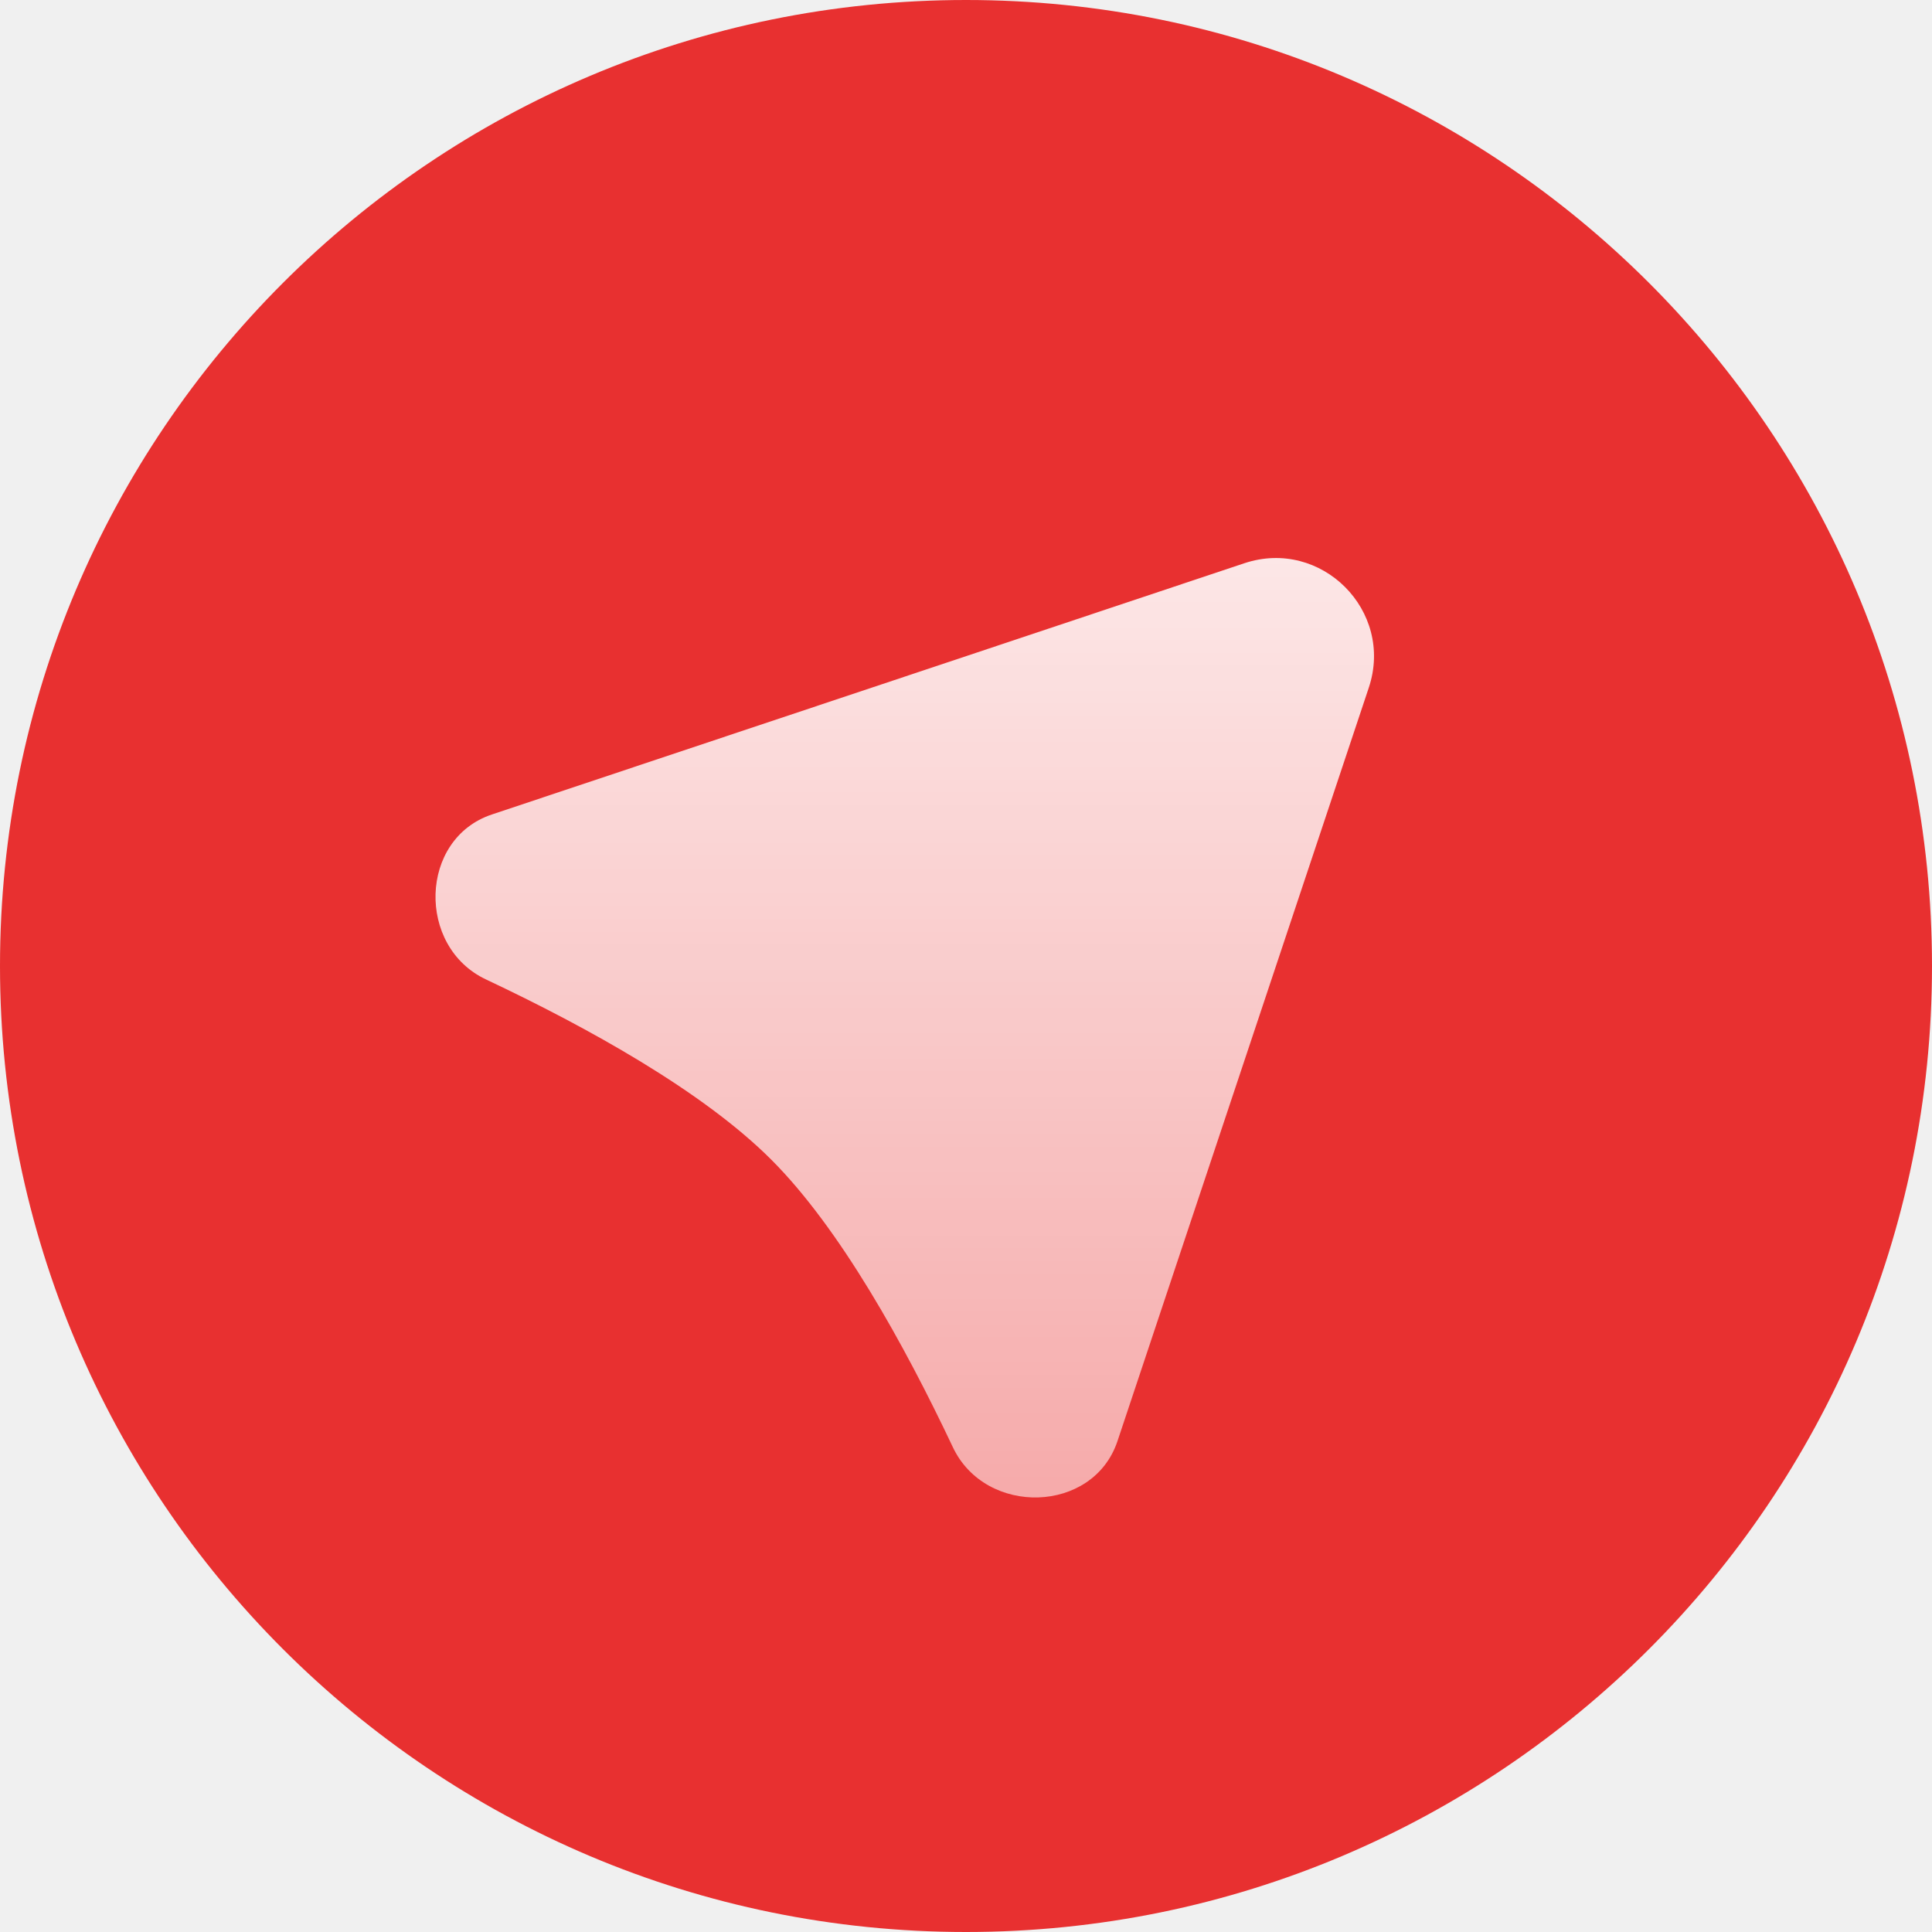
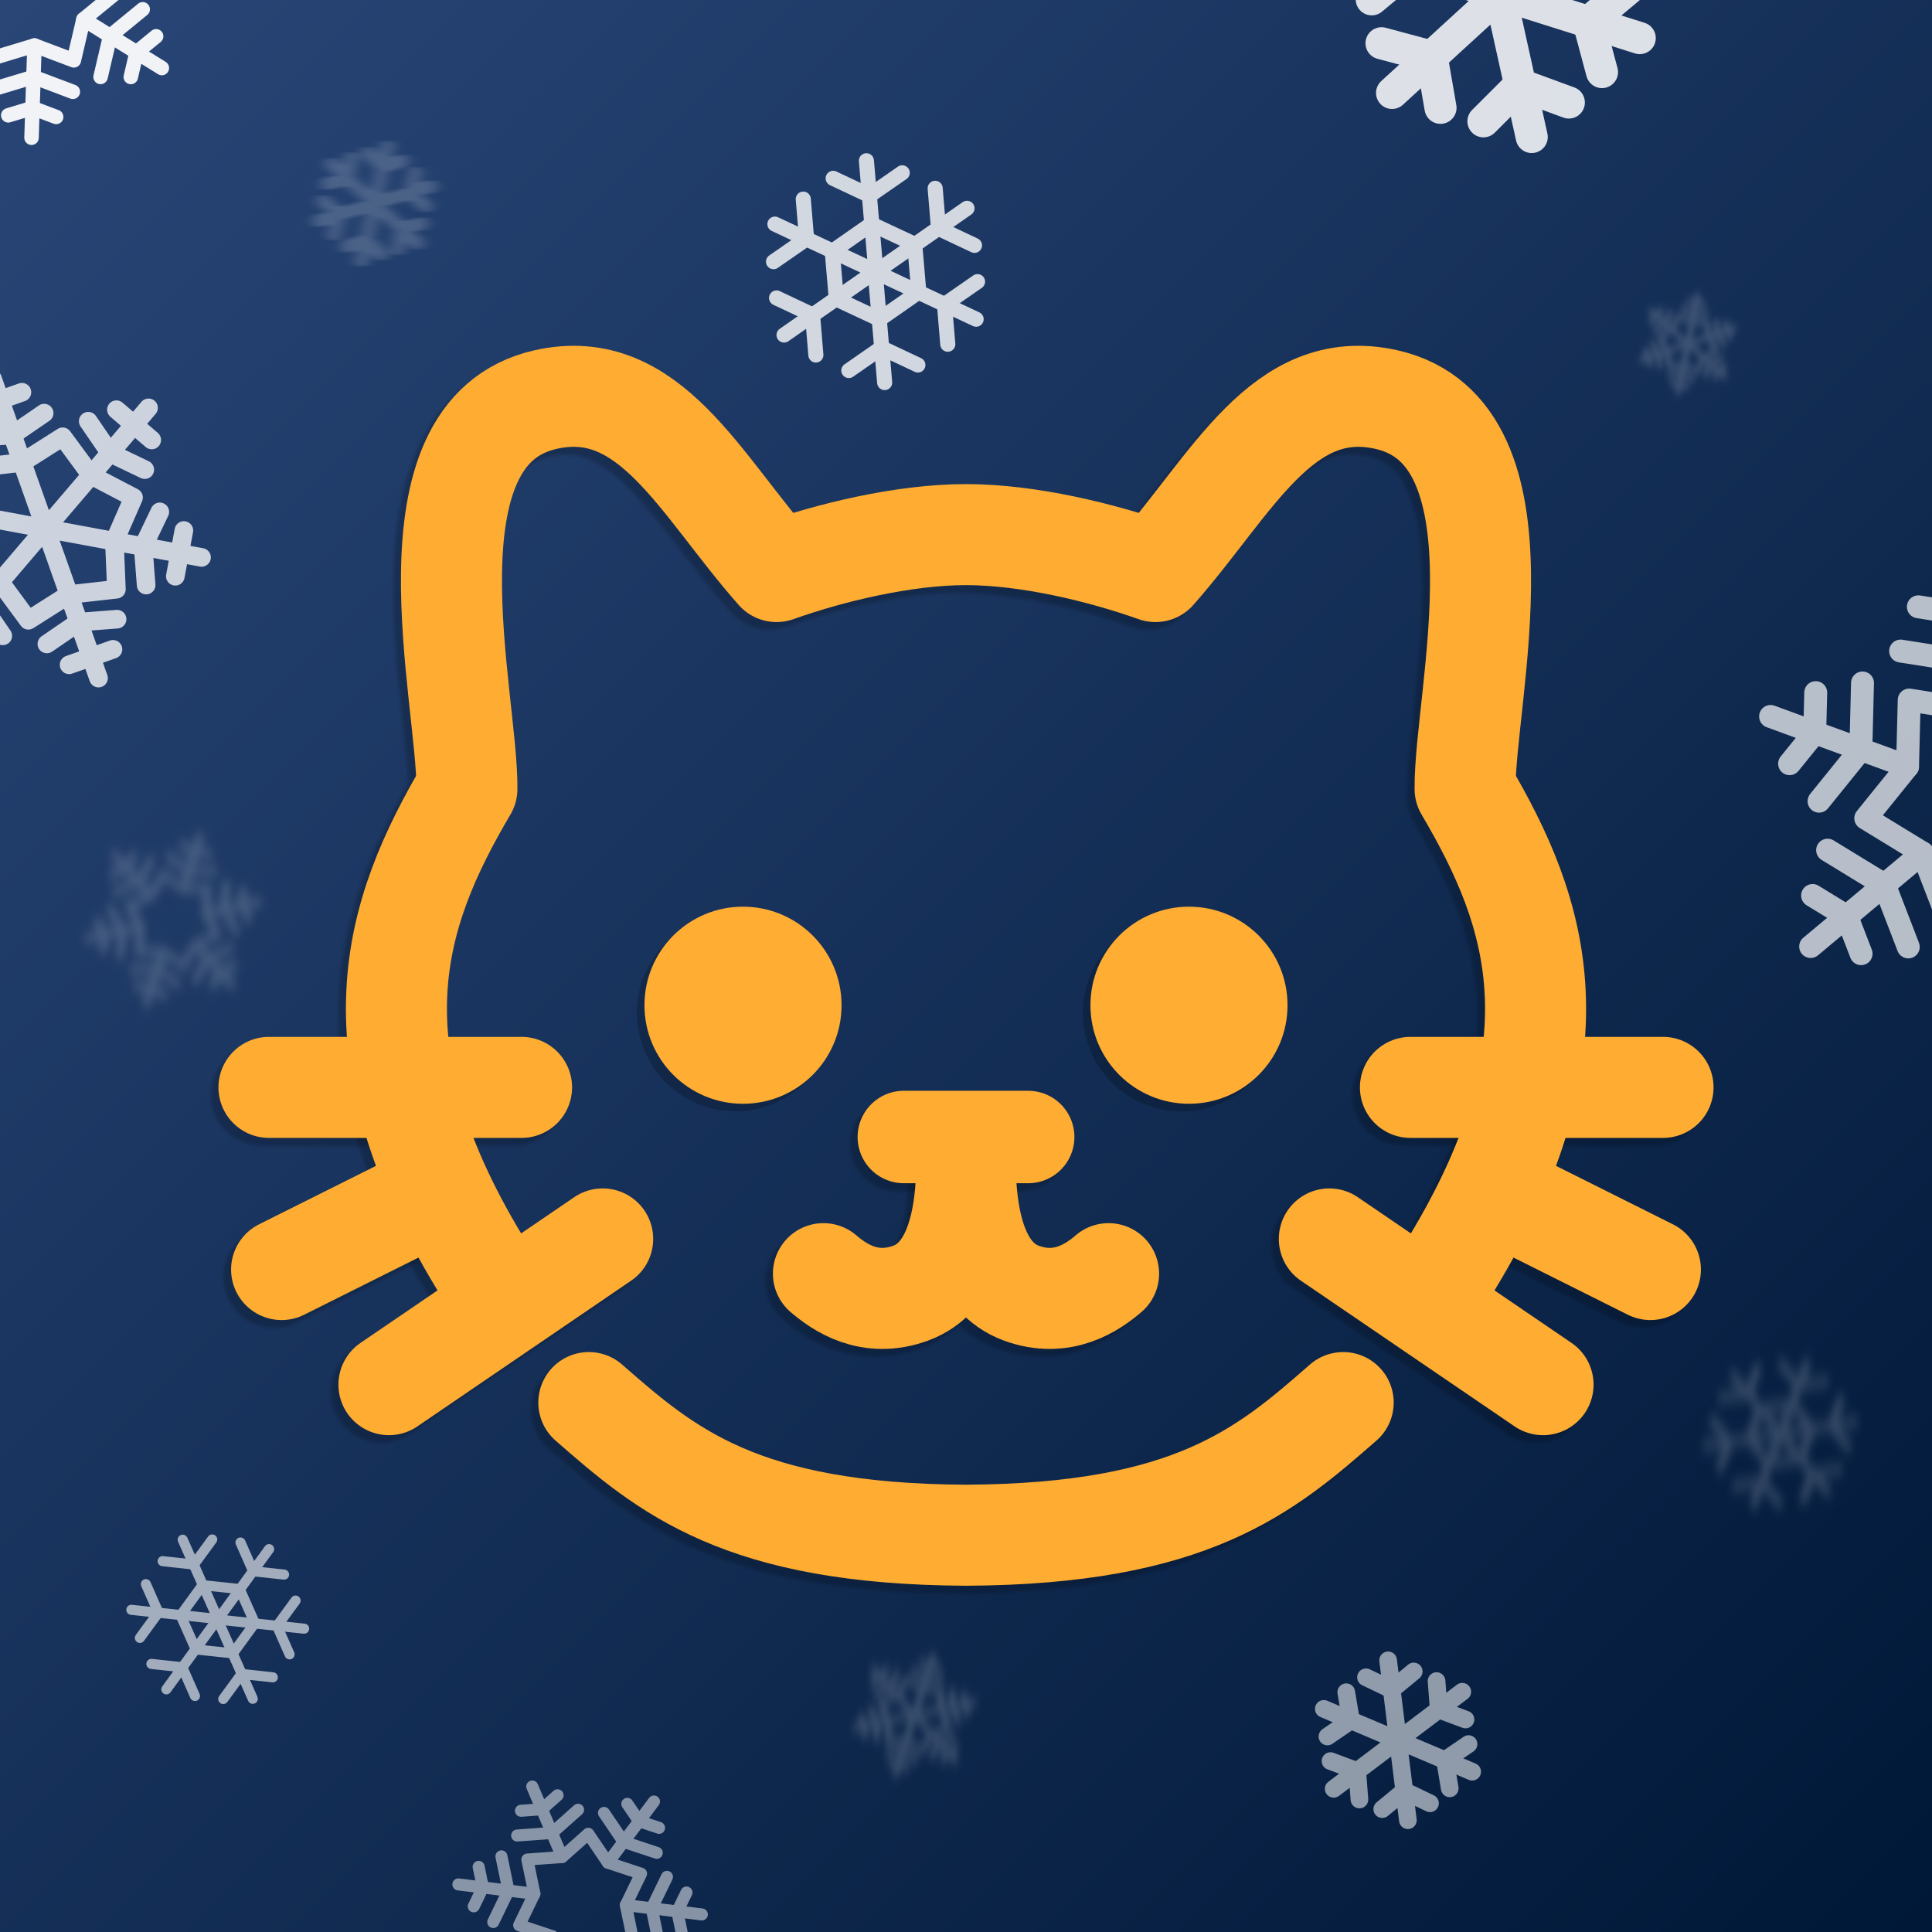
- <svg xmlns="http://www.w3.org/2000/svg" width="1200" height="1200" viewBox="0 0 1200 1200" fill="none">
-   <rect width="1200" height="1200" rx="600" fill="#E83030" />
-   <path d="M479.041 720.27C521.627 762.855 561.526 834.716 591.838 898.874C612.184 941.936 679.015 940.278 694.085 895.099L850.177 427.151C866.118 379.362 820.637 333.894 772.852 349.849L305.497 505.897C260.276 520.996 258.687 587.983 301.805 608.324C365.513 638.379 436.671 677.9 479.041 720.27Z" fill="url(#paint0_linear_1622_21)" fill-opacity="0.9" />
-   <defs>
-     <linearGradient id="paint0_linear_1622_21" x1="527.775" y1="311.105" x2="527.775" y2="1033.51" gradientUnits="userSpaceOnUse">
-       <stop stop-color="white" />
-       <stop offset="1" stop-color="white" stop-opacity="0.6" />
+ <svg xmlns="http://www.w3.org/2000/svg" xmlns:xlink="http://www.w3.org/1999/xlink" width="1024" height="1024" viewBox="0 0 270.933 270.933" version="1.1" id="svg1" xml:space="preserve">
+   <defs id="defs1">
+     <linearGradient id="linearGradient11">
+       <stop style="stop-color:#294677;stop-opacity:1;" offset="0" id="stop11" />
+       <stop style="stop-color:#001837;stop-opacity:1;" offset="1" id="stop12" />
    </linearGradient>
+     <linearGradient xlink:href="#linearGradient11" id="linearGradient12" x1="0" y1="0" x2="270.933" y2="270.933" gradientUnits="userSpaceOnUse" gradientTransform="translate(3.2128906e-6)" />
+     <filter style="color-interpolation-filters:sRGB" id="filter235" x="-0.002" y="-0.006" width="1.004" height="1.013">
+       <feGaussianBlur stdDeviation="0.079" id="feGaussianBlur235" />
+     </filter>
+     <filter style="color-interpolation-filters:sRGB" id="filter236" x="-0.048" y="-0.061" width="1.095" height="1.123">
+       <feGaussianBlur stdDeviation="0.216" id="feGaussianBlur236" />
+     </filter>
+     <filter style="color-interpolation-filters:sRGB" id="filter237" x="-0.402" y="-96.418" width="1.804" height="193.838">
+       <feGaussianBlur stdDeviation="0.216" id="feGaussianBlur237" />
+     </filter>
+     <filter style="color-interpolation-filters:sRGB" id="filter238" x="-0.19" y="-0.481" width="1.381" height="1.957">
+       <feGaussianBlur stdDeviation="0.216" id="feGaussianBlur238" />
+     </filter>
+     <filter style="color-interpolation-filters:sRGB" id="filter239" x="-0.072" y="-0.409" width="1.144" height="1.819">
+       <feGaussianBlur stdDeviation="0.216" id="feGaussianBlur239" />
+     </filter>
+     <filter style="color-interpolation-filters:sRGB" id="filter240" x="-0.047" y="-0.373" width="1.094" height="1.745">
+       <feGaussianBlur stdDeviation="0.216" id="feGaussianBlur240" />
+     </filter>
+     <filter style="color-interpolation-filters:sRGB" id="filter241" x="-0.04" y="-0.699" width="1.079" height="2.398">
+       <feGaussianBlur stdDeviation="0.216" id="feGaussianBlur241" />
+     </filter>
+     <filter style="color-interpolation-filters:sRGB" id="filter242" x="-0.039" y="-74.025" width="1.078" height="149.05">
+       <feGaussianBlur stdDeviation="0.216" id="feGaussianBlur242" />
+     </filter>
+     <filter style="color-interpolation-filters:sRGB" id="filter78" x="-0.166" y="-0.144" width="1.332" height="1.287">
+       <feGaussianBlur stdDeviation="3.444" id="feGaussianBlur78" />
+     </filter>
+     <filter style="color-interpolation-filters:sRGB" id="filter83" x="-0.136" y="-0.118" width="1.273" height="1.236">
+       <feGaussianBlur stdDeviation="2.524" id="feGaussianBlur83" />
+     </filter>
+     <filter style="color-interpolation-filters:sRGB" id="filter87" x="-0.13" y="-0.118" width="1.259" height="1.235">
+       <feGaussianBlur stdDeviation="1.903" id="feGaussianBlur87" />
+     </filter>
+     <filter style="color-interpolation-filters:sRGB" id="filter94" x="-0.11" y="-0.095" width="1.22" height="1.19">
+       <feGaussianBlur stdDeviation="3" id="feGaussianBlur94" />
+     </filter>
+     <filter style="color-interpolation-filters:sRGB" id="filter99" x="-0.136" y="-0.118" width="1.273" height="1.236">
+       <feGaussianBlur stdDeviation="2.522" id="feGaussianBlur99" />
+     </filter>
  </defs>
+   <rect style="display:inline;opacity:1;fill:url(#linearGradient12);fill-opacity:1;fill-rule:evenodd;stroke:none;stroke-width:0;stroke-linecap:square;stroke-linejoin:miter;stroke-dasharray:none;stroke-opacity:1;paint-order:markers fill stroke" id="rect1" width="270.933" height="270.933" x="3.2128905e-06" y="3.2128905e-06" ry="0" />
+   <g id="layer4">
+     <g id="g37" style="display:inline;opacity:0.77;fill:none;fill-opacity:1;stroke:#ffffff;stroke-width:4;stroke-linecap:round;stroke-linejoin:round;stroke-dasharray:none;stroke-opacity:1" transform="matrix(0.615171,-0.2177577,0.2177577,0.615171,-176.4084,-14.36371)">
+       <path style="display:inline;opacity:1;fill:none;fill-opacity:1;stroke:#ffffff;stroke-width:4;stroke-linecap:round;stroke-linejoin:round;stroke-dasharray:none;stroke-opacity:1;paint-order:markers fill stroke" d="m 218.98,225.388 -0.011,-32.157 m -1.671,33.129 -27.855,-16.069 m 27.855,18.012 -27.843,16.088 m 29.526,-15.117 0.011,32.157 m 1.671,-33.129 27.855,16.069 m -27.855,-18.012 27.843,-16.088" id="path33" transform="translate(-0.1726974,-6.044408)" />
+       <path style="opacity:1;fill:none;fill-opacity:1;stroke:#ffffff;stroke-width:4;stroke-linecap:round;stroke-linejoin:round;stroke-dasharray:none;stroke-opacity:1;paint-order:markers fill stroke" d="m 218.808,206.229 10.052,-2.299 2.988,9.828 m -26.08,0 3.035,-9.855 10.005,2.326 m -13.04,22.586 -7.017,-7.556 7.017,-7.502 m 13.04,22.586 -10.052,2.299 -2.988,-9.828 m 26.08,0 -3.035,9.855 -10.005,-2.326 m 13.04,-22.586 7.017,7.556 -7.017,7.502" id="path34" />
+       <path style="opacity:1;fill:none;fill-opacity:1;stroke:#ffffff;stroke-width:4;stroke-linecap:round;stroke-linejoin:round;stroke-dasharray:none;stroke-opacity:1;paint-order:markers fill stroke" d="m 237.292,231.955 5.864,-5.849 m -5.868,-15.494 -2.133,-8.003 m -16.352,-2.666 -7.997,-2.154 m -10.485,12.828 -5.864,5.849 m 5.868,15.494 2.133,8.003 m 16.352,2.666 7.997,2.154" id="path35" />
+       <path style="opacity:1;fill:none;fill-opacity:1;stroke:#ffffff;stroke-width:4;stroke-linecap:round;stroke-linejoin:round;stroke-dasharray:none;stroke-opacity:1;paint-order:markers fill stroke" d="m 237.292,231.955 -2.154,7.997 m 2.151,-29.34 5.849,5.864 m -24.333,-16.533 8.003,-2.133 m -26.485,12.807 2.154,-7.997 m -2.151,29.34 -5.849,-5.864 m 24.333,16.533 -8.003,2.133" id="path36" />
+       <path style="opacity:1;fill:none;fill-opacity:1;stroke:#ffffff;stroke-width:4;stroke-linecap:round;stroke-linejoin:round;stroke-dasharray:none;stroke-opacity:1;paint-order:markers fill stroke" d="m 241.683,240.261 5.012,-8.654 m -0.016,-20.645 -4.988,-8.667 m -17.887,-10.308 -10,-0.013 m -17.871,10.336 -5.012,8.654 m 0.016,20.645 4.988,8.667 m 17.887,10.308 10,0.013" id="path37" />
+     </g>
+     <g id="g41" style="display:inline;opacity:0.55;fill:none;fill-opacity:1;stroke:#ffffff;stroke-width:10.182;stroke-linecap:round;stroke-linejoin:round;stroke-miterlimit:12;stroke-dasharray:none;stroke-opacity:1;paint-order:normal" transform="matrix(-0.1464882,-0.1940399,0.1940399,-0.1464882,185.1615,318.9212)">
+       <path style="display:inline;opacity:1;fill:none;fill-opacity:1;stroke:#ffffff;stroke-width:10.182;stroke-linecap:round;stroke-linejoin:round;stroke-miterlimit:12;stroke-dasharray:none;stroke-opacity:1;paint-order:normal" d="m 218.808,219.343 0.005,-44.527 m -1.688,45.498 -38.559,-22.268 m 38.559,24.21 -38.564,22.259 m 40.246,-21.288 -0.005,44.527 m 1.688,-45.498 38.559,22.268 m -38.559,-24.21 38.564,-22.259" id="path38" />
+       <path style="opacity:1;fill:none;fill-opacity:1;stroke:#ffffff;stroke-width:10.182;stroke-linecap:round;stroke-linejoin:round;stroke-miterlimit:12;stroke-dasharray:none;stroke-opacity:1;paint-order:normal" d="m 244.308,236.012 0.718,16.447 m -0.715,-45.893 14.602,7.602 m -40.102,-22.328 13.884,-8.845 m -39.388,23.566 -0.718,-16.447 m 0.715,45.893 -14.602,-7.602 m 40.102,22.328 -13.884,8.845" id="path39" />
+       <path style="opacity:1;fill:none;fill-opacity:1;stroke:#ffffff;stroke-width:10.182;stroke-linecap:round;stroke-linejoin:round;stroke-miterlimit:12;stroke-dasharray:none;stroke-opacity:1;paint-order:normal" d="m 244.308,236.012 14.622,-7.562 m -14.619,-21.884 0.762,-16.445 m -26.262,1.718 -13.86,-8.882 m -11.643,23.603 -14.622,7.562 m 14.619,21.884 -0.762,16.445 m 26.262,-1.718 13.86,8.882" id="path41" />
+     </g>
+     <g id="g48" style="display:inline;opacity:0.8;fill:none;fill-opacity:1;stroke:#ffffff;stroke-width:3.5;stroke-linecap:round;stroke-linejoin:round;stroke-dasharray:none;stroke-opacity:1" transform="matrix(0.2572673,-0.5473676,0.5473676,0.2572673,-54.63791,100.9345)">
+       <path style="display:inline;opacity:1;fill:none;fill-opacity:1;stroke:#ffffff;stroke-width:3.5;stroke-linecap:round;stroke-linejoin:round;stroke-dasharray:none;stroke-opacity:1;paint-order:markers fill stroke" d="m 218.884,220.043 -0.022,-24.558 m -1.094,25.113 -21.279,-12.26 m 21.202,13.504 -21.257,12.298 m 22.296,-11.609 0.022,24.558 m 1.094,-25.113 21.279,12.26 m -21.202,-13.504 21.257,-12.298" id="path42" />
+       <path style="opacity:1;fill:none;fill-opacity:1;stroke:#ffffff;stroke-width:3.5;stroke-linecap:round;stroke-linejoin:round;stroke-dasharray:none;stroke-opacity:1;paint-order:markers fill stroke" d="m 218.793,210.206 -9.588,5.553 m 1e-5,-3e-5 0.015,11.08 m -2e-5,-3e-5 9.603,5.527 m -3e-5,0 9.588,-5.553 m -1e-5,3e-5 -0.015,-11.08 m 2e-5,3e-5 -9.603,-5.527" id="path43" />
+       <path style="opacity:1;fill:none;fill-opacity:1;stroke:#ffffff;stroke-width:3.5;stroke-linecap:round;stroke-linejoin:round;stroke-dasharray:none;stroke-opacity:1;paint-order:markers fill stroke" d="m 218.857,203.601 8.049,-4.633 m -23.39,13.432 0.013,-9.287 m -0.062,26.973 -8.037,-4.655 m 23.328,13.54 -8.049,4.633 m 23.39,-13.432 -0.013,9.287 m 0.062,-26.973 8.037,4.655" id="path44" />
+       <path style="opacity:1;fill:none;fill-opacity:1;stroke:#ffffff;stroke-width:3.5;stroke-linecap:round;stroke-linejoin:round;stroke-dasharray:none;stroke-opacity:1;paint-order:markers fill stroke" d="m 218.879,203.551 -8.037,-4.655 m -7.358,13.46 -8.049,4.633 m 7.978,13.102 -0.013,9.287 m 15.336,-0.358 8.037,4.655 m 7.358,-13.46 8.049,-4.633 m -7.978,-13.102 0.013,-9.287" id="path48" />
+     </g>
+     <g id="g56" style="display:inline;opacity:0.7;fill:none;fill-opacity:1;stroke:#ffffff;stroke-width:5;stroke-linecap:round;stroke-linejoin:round;stroke-dasharray:none;stroke-opacity:1" transform="matrix(0.6330285,-0.1104066,0.1104066,0.6330285,116.1053,-4.186417)">
+       <path style="display:inline;opacity:1;fill:none;fill-opacity:1;stroke:#ffffff;stroke-width:5;stroke-linecap:round;stroke-linejoin:round;stroke-dasharray:none;stroke-opacity:1;paint-order:markers fill stroke" d="m 218.831,202.146 -0.012,-31.827 m -16.576,41.377 -27.569,-15.903 m 27.545,35.044 -27.557,15.923 m 44.121,-6.333 0.012,31.827 m 16.576,-41.377 27.569,15.903 m -27.545,-35.044 27.557,-15.923" id="path51" />
+       <path style="opacity:1;fill:none;fill-opacity:1;stroke:#ffffff;stroke-width:5;stroke-linecap:round;stroke-linejoin:round;stroke-miterlimit:12;stroke-dasharray:none;stroke-opacity:1;paint-order:normal" d="m 218.784,240.427 13.738,4.684 2.85,-14.234 m 1e-5,0 10.926,-9.556 -10.902,-9.585 m 10e-6,0 -2.813,-14.24 -13.752,4.649 m 0,0 -13.738,-4.684 -2.85,14.234 m -10e-6,0 -10.926,9.556 10.902,9.585 m -1e-5,0 2.813,14.24 13.752,-4.649" id="path52" />
+       <path style="opacity:1;fill:none;fill-opacity:1;stroke:#ffffff;stroke-width:5;stroke-linecap:round;stroke-linejoin:round;stroke-miterlimit:12;stroke-dasharray:none;stroke-opacity:1;paint-order:normal" d="m 218.788,251.276 -13.752,4.649 m 39.734,-19.628 -2.85,14.234 m 2.869,-44.224 10.902,9.585 m -36.865,-24.597 13.752,-4.649 m -39.734,19.628 2.85,-14.234 m -2.869,44.224 -10.902,-9.585" id="path53" />
+       <path style="opacity:1;fill:none;fill-opacity:1;stroke:#ffffff;stroke-width:5;stroke-linecap:round;stroke-linejoin:round;stroke-miterlimit:12;stroke-dasharray:none;stroke-opacity:1;paint-order:normal" d="m 218.788,251.276 13.74,4.686 m 12.242,-19.665 10.928,-9.556 m -10.909,-20.434 -2.811,-14.242 m -23.151,-0.77 -13.74,-4.686 m -12.242,19.665 -10.928,9.556 m 10.909,20.434 2.811,14.242" id="path54" />
+       <path style="opacity:1;fill:none;fill-opacity:1;stroke:#ffffff;stroke-width:5;stroke-linecap:round;stroke-linejoin:round;stroke-miterlimit:12;stroke-dasharray:none;stroke-opacity:1;paint-order:normal" d="m 218.792,261.992 8.262,2.818 m 26.998,-23.158 6.571,-5.746 m -6.556,-34.96 -1.69,-8.564 m -33.554,-11.802 -8.262,-2.818 m -26.998,23.158 -6.571,5.746 m 6.556,34.96 1.69,8.564" id="path55" />
+       <path style="opacity:1;fill:none;fill-opacity:1;stroke:#ffffff;stroke-width:5;stroke-linecap:round;stroke-linejoin:round;stroke-miterlimit:12;stroke-dasharray:none;stroke-opacity:1;paint-order:normal" d="m 218.792,261.992 -8.269,2.796 m 43.529,-23.136 -1.714,8.559 m 1.729,-49.265 6.556,5.764 m -41.801,-26.13 8.269,-2.796 m -43.529,23.136 1.714,-8.559 m -1.729,49.265 -6.556,-5.764" id="path56" />
+     </g>
+     <g id="g59" style="display:inline;opacity:0.85;fill:none;fill-opacity:1;stroke:#ffffff;stroke-width:10.182;stroke-linecap:round;stroke-linejoin:round;stroke-miterlimit:12;stroke-dasharray:none;stroke-opacity:1;paint-order:normal" transform="matrix(0.4314861,-0.09555825,0.09555825,0.4314861,94.80509,-75.41131)">
+       <path style="display:inline;opacity:1;fill:none;fill-opacity:1;stroke:#ffffff;stroke-width:10.182;stroke-linecap:round;stroke-linejoin:round;stroke-miterlimit:12;stroke-dasharray:none;stroke-opacity:1;paint-order:normal" d="m 218.808,219.343 0.005,-44.527 m -1.688,45.498 -38.559,-22.268 m 38.559,24.21 -38.564,22.259 m 40.246,-21.288 -0.005,44.527 m 1.688,-45.498 38.559,22.268 m -38.559,-24.21 38.564,-22.259" id="path57" />
+       <path style="opacity:1;fill:none;fill-opacity:1;stroke:#ffffff;stroke-width:10.182;stroke-linecap:round;stroke-linejoin:round;stroke-miterlimit:12;stroke-dasharray:none;stroke-opacity:1;paint-order:normal" d="m 244.308,236.012 0.718,16.447 m -0.715,-45.893 14.602,7.602 m -40.102,-22.328 13.884,-8.845 m -39.388,23.566 -0.718,-16.447 m 0.715,45.893 -14.602,-7.602 m 40.102,22.328 -13.884,8.845" id="path58" />
+       <path style="opacity:1;fill:none;fill-opacity:1;stroke:#ffffff;stroke-width:10.182;stroke-linecap:round;stroke-linejoin:round;stroke-miterlimit:12;stroke-dasharray:none;stroke-opacity:1;paint-order:normal" d="m 244.308,236.012 14.622,-7.562 m -14.619,-21.884 0.762,-16.445 m -26.262,1.718 -13.86,-8.882 m -11.643,23.603 -14.622,7.562 m 14.619,21.884 -0.762,16.445 m 26.262,-1.718 13.86,8.882" id="path59" />
+     </g>
+     <g id="g65" style="display:inline;opacity:0.5;fill:none;fill-opacity:1;stroke:#ffffff;stroke-width:5;stroke-linecap:round;stroke-linejoin:round;stroke-dasharray:none;stroke-opacity:1" transform="matrix(0.310669,-0.1317852,0.1317852,0.310669,-15.78684,226.4548)">
+       <path style="display:inline;opacity:1;fill:none;fill-opacity:1;stroke:#ffffff;stroke-width:5;stroke-linecap:round;stroke-linejoin:round;stroke-dasharray:none;stroke-opacity:1;paint-order:markers fill stroke" d="m 218.831,202.146 -0.012,-31.827 m -16.576,41.377 -27.569,-15.903 m 27.545,35.044 -27.557,15.923 m 44.121,-6.333 0.012,31.827 m 16.576,-41.377 27.569,15.903 m -27.545,-35.044 27.557,-15.923" id="path60" />
+       <path style="opacity:1;fill:none;fill-opacity:1;stroke:#ffffff;stroke-width:5;stroke-linecap:round;stroke-linejoin:round;stroke-miterlimit:12;stroke-dasharray:none;stroke-opacity:1;paint-order:normal" d="m 218.784,240.427 13.738,4.684 2.85,-14.234 m 1e-5,0 10.926,-9.556 -10.902,-9.585 m 10e-6,0 -2.813,-14.24 -13.752,4.649 m 0,0 -13.738,-4.684 -2.85,14.234 m -10e-6,0 -10.926,9.556 10.902,9.585 m -1e-5,0 2.813,14.24 13.752,-4.649" id="path61" />
+       <path style="opacity:1;fill:none;fill-opacity:1;stroke:#ffffff;stroke-width:5;stroke-linecap:round;stroke-linejoin:round;stroke-miterlimit:12;stroke-dasharray:none;stroke-opacity:1;paint-order:normal" d="m 218.788,251.276 -13.752,4.649 m 39.734,-19.628 -2.85,14.234 m 2.869,-44.224 10.902,9.585 m -36.865,-24.597 13.752,-4.649 m -39.734,19.628 2.85,-14.234 m -2.869,44.224 -10.902,-9.585" id="path62" />
+       <path style="opacity:1;fill:none;fill-opacity:1;stroke:#ffffff;stroke-width:5;stroke-linecap:round;stroke-linejoin:round;stroke-miterlimit:12;stroke-dasharray:none;stroke-opacity:1;paint-order:normal" d="m 218.788,251.276 13.74,4.686 m 12.242,-19.665 10.928,-9.556 m -10.909,-20.434 -2.811,-14.242 m -23.151,-0.77 -13.74,-4.686 m -12.242,19.665 -10.928,9.556 m 10.909,20.434 2.811,14.242" id="path63" />
+       <path style="opacity:1;fill:none;fill-opacity:1;stroke:#ffffff;stroke-width:5;stroke-linecap:round;stroke-linejoin:round;stroke-miterlimit:12;stroke-dasharray:none;stroke-opacity:1;paint-order:normal" d="m 218.792,261.992 8.262,2.818 m 26.998,-23.158 6.571,-5.746 m -6.556,-34.96 -1.69,-8.564 m -33.554,-11.802 -8.262,-2.818 m -26.998,23.158 -6.571,5.746 m 6.556,34.96 1.69,8.564" id="path64" />
+       <path style="opacity:1;fill:none;fill-opacity:1;stroke:#ffffff;stroke-width:5;stroke-linecap:round;stroke-linejoin:round;stroke-miterlimit:12;stroke-dasharray:none;stroke-opacity:1;paint-order:normal" d="m 218.792,261.992 -8.269,2.796 m 43.529,-23.136 -1.714,8.559 m 1.729,-49.265 6.556,5.764 m -41.801,-26.13 8.269,-2.796 m -43.529,23.136 1.714,-8.559 m -1.729,49.265 -6.556,-5.764" id="path65" />
+     </g>
+     <g id="g74" style="display:inline;opacity:0.6;fill:none;fill-opacity:1;stroke:#ffffff;stroke-width:3;stroke-linecap:round;stroke-linejoin:round;stroke-dasharray:none;stroke-opacity:1" transform="matrix(0.4318603,-0.1913615,0.1913615,0.4318603,-106.3061,173.3798)">
+       <path style="display:inline;opacity:1;fill:none;fill-opacity:1;stroke:#ffffff;stroke-width:3;stroke-linecap:round;stroke-linejoin:round;stroke-dasharray:none;stroke-opacity:1;paint-order:markers fill stroke" d="m 218.884,220.043 -0.022,-24.558 m -1.094,25.113 -21.279,-12.26 m 21.202,13.504 -21.257,12.298 m 22.296,-11.609 0.022,24.558 m 1.094,-25.113 21.279,12.26 m -21.202,-13.504 21.257,-12.298" id="path71" />
+       <path style="opacity:1;fill:none;fill-opacity:1;stroke:#ffffff;stroke-width:3;stroke-linecap:round;stroke-linejoin:round;stroke-dasharray:none;stroke-opacity:1;paint-order:markers fill stroke" d="m 218.793,210.206 -9.588,5.553 m 1e-5,-3e-5 0.015,11.08 m -2e-5,-3e-5 9.603,5.527 m -3e-5,0 9.588,-5.553 m -1e-5,3e-5 -0.015,-11.08 m 2e-5,3e-5 -9.603,-5.527" id="path72" />
+       <path style="opacity:1;fill:none;fill-opacity:1;stroke:#ffffff;stroke-width:3;stroke-linecap:round;stroke-linejoin:round;stroke-dasharray:none;stroke-opacity:1;paint-order:markers fill stroke" d="m 218.857,203.601 8.049,-4.633 m -23.39,13.432 0.013,-9.287 m -0.062,26.973 -8.037,-4.655 m 23.328,13.54 -8.049,4.633 m 23.39,-13.432 -0.013,9.287 m 0.062,-26.973 8.037,4.655" id="path73" />
+       <path style="opacity:1;fill:none;fill-opacity:1;stroke:#ffffff;stroke-width:3;stroke-linecap:round;stroke-linejoin:round;stroke-dasharray:none;stroke-opacity:1;paint-order:markers fill stroke" d="m 218.879,203.551 -8.037,-4.655 m -7.358,13.46 -8.049,4.633 m 7.978,13.102 -0.013,9.287 m 15.336,-0.358 8.037,4.655 m 7.358,-13.46 8.049,-4.633 m -7.978,-13.102 0.013,-9.287" id="path74" />
+     </g>
+     <g id="g86" style="display:inline;opacity:0.182;fill:none;fill-opacity:1;stroke:#ffffff;stroke-width:3;stroke-linecap:round;stroke-linejoin:round;stroke-dasharray:none;stroke-opacity:1;filter:url(#filter87)" transform="matrix(0.3808918,0.1435955,-0.1435955,0.3808918,198.1139,85.35259)">
+       <path style="display:inline;opacity:1;fill:none;fill-opacity:1;stroke:#ffffff;stroke-width:3;stroke-linecap:round;stroke-linejoin:round;stroke-dasharray:none;stroke-opacity:1;paint-order:markers fill stroke" d="m 218.884,220.043 -0.022,-24.558 m -1.094,25.113 -21.279,-12.26 m 21.202,13.504 -21.257,12.298 m 22.296,-11.609 0.022,24.558 m 1.094,-25.113 21.279,12.26 m -21.202,-13.504 21.257,-12.298" id="path83" />
+       <path style="opacity:1;fill:none;fill-opacity:1;stroke:#ffffff;stroke-width:3;stroke-linecap:round;stroke-linejoin:round;stroke-dasharray:none;stroke-opacity:1;paint-order:markers fill stroke" d="m 218.793,210.206 -9.588,5.553 m 1e-5,-3e-5 0.015,11.08 m -2e-5,-3e-5 9.603,5.527 m -3e-5,0 9.588,-5.553 m -1e-5,3e-5 -0.015,-11.08 m 2e-5,3e-5 -9.603,-5.527" id="path84" />
+       <path style="opacity:1;fill:none;fill-opacity:1;stroke:#ffffff;stroke-width:3;stroke-linecap:round;stroke-linejoin:round;stroke-dasharray:none;stroke-opacity:1;paint-order:markers fill stroke" d="m 218.857,203.601 8.049,-4.633 m -23.39,13.432 0.013,-9.287 m -0.062,26.973 -8.037,-4.655 m 23.328,13.54 -8.049,4.633 m 23.39,-13.432 -0.013,9.287 m 0.062,-26.973 8.037,4.655" id="path85" />
+       <path style="opacity:1;fill:none;fill-opacity:1;stroke:#ffffff;stroke-width:3;stroke-linecap:round;stroke-linejoin:round;stroke-dasharray:none;stroke-opacity:1;paint-order:markers fill stroke" d="m 218.879,203.551 -8.037,-4.655 m -7.358,13.46 -8.049,4.633 m 7.978,13.102 -0.013,9.287 m 15.336,-0.358 8.037,4.655 m 7.358,-13.46 8.049,-4.633 m -7.978,-13.102 0.013,-9.287" id="path86" />
+     </g>
+     <g id="g82" style="display:inline;opacity:0.182;fill:none;fill-opacity:1;stroke:#ffffff;stroke-width:4;stroke-linecap:round;stroke-linejoin:round;stroke-dasharray:none;stroke-opacity:1;filter:url(#filter83)" transform="matrix(0.237654,0.0766078,-0.0766078,0.237654,93.20189,171.1614)">
+       <path style="display:inline;opacity:1;fill:none;fill-opacity:1;stroke:#ffffff;stroke-width:4;stroke-linecap:round;stroke-linejoin:round;stroke-dasharray:none;stroke-opacity:1;paint-order:markers fill stroke" d="m 218.98,225.388 -0.011,-32.157 m -1.671,33.129 -27.855,-16.069 m 27.855,18.012 -27.843,16.088 m 29.526,-15.117 0.011,32.157 m 1.671,-33.129 27.855,16.069 m -27.855,-18.012 27.843,-16.088" id="path78" transform="translate(-0.1726974,-6.044408)" />
+       <path style="opacity:1;fill:none;fill-opacity:1;stroke:#ffffff;stroke-width:4;stroke-linecap:round;stroke-linejoin:round;stroke-dasharray:none;stroke-opacity:1;paint-order:markers fill stroke" d="m 218.808,206.229 10.052,-2.299 2.988,9.828 m -26.08,0 3.035,-9.855 10.005,2.326 m -13.04,22.586 -7.017,-7.556 7.017,-7.502 m 13.04,22.586 -10.052,2.299 -2.988,-9.828 m 26.08,0 -3.035,9.855 -10.005,-2.326 m 13.04,-22.586 7.017,7.556 -7.017,7.502" id="path79" />
+       <path style="opacity:1;fill:none;fill-opacity:1;stroke:#ffffff;stroke-width:4;stroke-linecap:round;stroke-linejoin:round;stroke-dasharray:none;stroke-opacity:1;paint-order:markers fill stroke" d="m 237.292,231.955 5.864,-5.849 m -5.868,-15.494 -2.133,-8.003 m -16.352,-2.666 -7.997,-2.154 m -10.485,12.828 -5.864,5.849 m 5.868,15.494 2.133,8.003 m 16.352,2.666 7.997,2.154" id="path80" />
+       <path style="opacity:1;fill:none;fill-opacity:1;stroke:#ffffff;stroke-width:4;stroke-linecap:round;stroke-linejoin:round;stroke-dasharray:none;stroke-opacity:1;paint-order:markers fill stroke" d="m 237.292,231.955 -2.154,7.997 m 2.151,-29.34 5.849,5.864 m -24.333,-16.533 8.003,-2.133 m -26.485,12.807 2.154,-7.997 m -2.151,29.34 -5.849,-5.864 m 24.333,16.533 -8.003,2.133" id="path81" />
+       <path style="opacity:1;fill:none;fill-opacity:1;stroke:#ffffff;stroke-width:4;stroke-linecap:round;stroke-linejoin:round;stroke-dasharray:none;stroke-opacity:1;paint-order:markers fill stroke" d="m 241.683,240.261 5.012,-8.654 m -0.016,-20.645 -4.988,-8.667 m -17.887,-10.308 -10,-0.013 m -17.871,10.336 -5.012,8.654 m 0.016,20.645 4.988,8.667 m 17.887,10.308 10,0.013" id="path82" />
+     </g>
+     <g id="g77" style="display:inline;opacity:0.182;fill:none;fill-opacity:1;stroke:#ffffff;stroke-width:10.182;stroke-linecap:round;stroke-linejoin:round;stroke-miterlimit:12;stroke-dasharray:none;stroke-opacity:1;paint-order:normal;filter:url(#filter78)" transform="matrix(0.1191178,-0.128625,0.128625,0.1191178,-1.990757,30.339)">
+       <path style="display:inline;opacity:1;fill:none;fill-opacity:1;stroke:#ffffff;stroke-width:10.182;stroke-linecap:round;stroke-linejoin:round;stroke-miterlimit:12;stroke-dasharray:none;stroke-opacity:1;paint-order:normal" d="m 218.808,219.343 0.005,-44.527 m -1.688,45.498 -38.559,-22.268 m 38.559,24.21 -38.564,22.259 m 40.246,-21.288 -0.005,44.527 m 1.688,-45.498 38.559,22.268 m -38.559,-24.21 38.564,-22.259" id="path75" />
+       <path style="opacity:1;fill:none;fill-opacity:1;stroke:#ffffff;stroke-width:10.182;stroke-linecap:round;stroke-linejoin:round;stroke-miterlimit:12;stroke-dasharray:none;stroke-opacity:1;paint-order:normal" d="m 244.308,236.012 0.718,16.447 m -0.715,-45.893 14.602,7.602 m -40.102,-22.328 13.884,-8.845 m -39.388,23.566 -0.718,-16.447 m 0.715,45.893 -14.602,-7.602 m 40.102,22.328 -13.884,8.845" id="path76" />
+       <path style="opacity:1;fill:none;fill-opacity:1;stroke:#ffffff;stroke-width:10.182;stroke-linecap:round;stroke-linejoin:round;stroke-miterlimit:12;stroke-dasharray:none;stroke-opacity:1;paint-order:normal" d="m 244.308,236.012 14.622,-7.562 m -14.619,-21.884 0.762,-16.445 m -26.262,1.718 -13.86,-8.882 m -11.643,23.603 -14.622,7.562 m 14.619,21.884 -0.762,16.445 m 26.262,-1.718 13.86,8.882" id="path77" />
+     </g>
+     <g id="g104" style="display:inline;opacity:0.93;fill:none;fill-opacity:1;stroke:#ffffff;stroke-width:5;stroke-linecap:round;stroke-linejoin:round;stroke-dasharray:none;stroke-opacity:1" transform="matrix(0.2145406,-0.3454098,0.3454098,0.2145406,-118.2836,26.70537)">
+       <path style="display:inline;opacity:1;fill:none;fill-opacity:1;stroke:#ffffff;stroke-width:5;stroke-linecap:round;stroke-linejoin:round;stroke-dasharray:none;stroke-opacity:1;paint-order:markers fill stroke" d="m 218.831,202.146 -0.012,-31.827 m -16.576,41.377 -27.569,-15.903 m 27.545,35.044 -27.557,15.923 m 44.121,-6.333 0.012,31.827 m 16.576,-41.377 27.569,15.903 m -27.545,-35.044 27.557,-15.923" id="path99" />
+       <path style="opacity:1;fill:none;fill-opacity:1;stroke:#ffffff;stroke-width:5;stroke-linecap:round;stroke-linejoin:round;stroke-miterlimit:12;stroke-dasharray:none;stroke-opacity:1;paint-order:normal" d="m 218.784,240.427 13.738,4.684 2.85,-14.234 m 1e-5,0 10.926,-9.556 -10.902,-9.585 m 10e-6,0 -2.813,-14.24 -13.752,4.649 m 0,0 -13.738,-4.684 -2.85,14.234 m -10e-6,0 -10.926,9.556 10.902,9.585 m -1e-5,0 2.813,14.24 13.752,-4.649" id="path100" />
+       <path style="opacity:1;fill:none;fill-opacity:1;stroke:#ffffff;stroke-width:5;stroke-linecap:round;stroke-linejoin:round;stroke-miterlimit:12;stroke-dasharray:none;stroke-opacity:1;paint-order:normal" d="m 218.788,251.276 -13.752,4.649 m 39.734,-19.628 -2.85,14.234 m 2.869,-44.224 10.902,9.585 m -36.865,-24.597 13.752,-4.649 m -39.734,19.628 2.85,-14.234 m -2.869,44.224 -10.902,-9.585" id="path101" />
+       <path style="opacity:1;fill:none;fill-opacity:1;stroke:#ffffff;stroke-width:5;stroke-linecap:round;stroke-linejoin:round;stroke-miterlimit:12;stroke-dasharray:none;stroke-opacity:1;paint-order:normal" d="m 218.788,251.276 13.74,4.686 m 12.242,-19.665 10.928,-9.556 m -10.909,-20.434 -2.811,-14.242 m -23.151,-0.77 -13.74,-4.686 m -12.242,19.665 -10.928,9.556 m 10.909,20.434 2.811,14.242" id="path102" />
+       <path style="opacity:1;fill:none;fill-opacity:1;stroke:#ffffff;stroke-width:5;stroke-linecap:round;stroke-linejoin:round;stroke-miterlimit:12;stroke-dasharray:none;stroke-opacity:1;paint-order:normal" d="m 218.792,261.992 8.262,2.818 m 26.998,-23.158 6.571,-5.746 m -6.556,-34.96 -1.69,-8.564 m -33.554,-11.802 -8.262,-2.818 m -26.998,23.158 -6.571,5.746 m 6.556,34.96 1.69,8.564" id="path103" />
+       <path style="opacity:1;fill:none;fill-opacity:1;stroke:#ffffff;stroke-width:5;stroke-linecap:round;stroke-linejoin:round;stroke-miterlimit:12;stroke-dasharray:none;stroke-opacity:1;paint-order:normal" d="m 218.792,261.992 -8.269,2.796 m 43.529,-23.136 -1.714,8.559 m 1.729,-49.265 6.556,5.764 m -41.801,-26.13 8.269,-2.796 m -43.529,23.136 1.714,-8.559 m -1.729,49.265 -6.556,-5.764" id="path104" />
+     </g>
+     <g id="g98" style="display:inline;opacity:0.182;fill:none;fill-opacity:1;stroke:#ffffff;stroke-width:4;stroke-linecap:round;stroke-linejoin:round;stroke-dasharray:none;stroke-opacity:1;filter:url(#filter99)" transform="matrix(0.1980339,0.03983442,-0.03983442,0.1980339,202.1978,-4.321998)">
+       <path style="display:inline;opacity:1;fill:none;fill-opacity:1;stroke:#ffffff;stroke-width:4;stroke-linecap:round;stroke-linejoin:round;stroke-dasharray:none;stroke-opacity:1;paint-order:markers fill stroke" d="m 218.98,225.388 -0.011,-32.157 m -1.671,33.129 -27.855,-16.069 m 27.855,18.012 -27.843,16.088 m 29.526,-15.117 0.011,32.157 m 1.671,-33.129 27.855,16.069 m -27.855,-18.012 27.843,-16.088" id="path94" transform="translate(-0.1726974,-6.044408)" />
+       <path style="opacity:1;fill:none;fill-opacity:1;stroke:#ffffff;stroke-width:4;stroke-linecap:round;stroke-linejoin:round;stroke-dasharray:none;stroke-opacity:1;paint-order:markers fill stroke" d="m 218.808,206.229 10.052,-2.299 2.988,9.828 m -26.08,0 3.035,-9.855 10.005,2.326 m -13.04,22.586 -7.017,-7.556 7.017,-7.502 m 13.04,22.586 -10.052,2.299 -2.988,-9.828 m 26.08,0 -3.035,9.855 -10.005,-2.326 m 13.04,-22.586 7.017,7.556 -7.017,7.502" id="path95" />
+       <path style="opacity:1;fill:none;fill-opacity:1;stroke:#ffffff;stroke-width:4;stroke-linecap:round;stroke-linejoin:round;stroke-dasharray:none;stroke-opacity:1;paint-order:markers fill stroke" d="m 237.292,231.955 5.864,-5.849 m -5.868,-15.494 -2.133,-8.003 m -16.352,-2.666 -7.997,-2.154 m -10.485,12.828 -5.864,5.849 m 5.868,15.494 2.133,8.003 m 16.352,2.666 7.997,2.154" id="path96" />
+       <path style="opacity:1;fill:none;fill-opacity:1;stroke:#ffffff;stroke-width:4;stroke-linecap:round;stroke-linejoin:round;stroke-dasharray:none;stroke-opacity:1;paint-order:markers fill stroke" d="m 237.292,231.955 -2.154,7.997 m 2.151,-29.34 5.849,5.864 m -24.333,-16.533 8.003,-2.133 m -26.485,12.807 2.154,-7.997 m -2.151,29.34 -5.849,-5.864 m 24.333,16.533 -8.003,2.133" id="path97" />
+       <path style="opacity:1;fill:none;fill-opacity:1;stroke:#ffffff;stroke-width:4;stroke-linecap:round;stroke-linejoin:round;stroke-dasharray:none;stroke-opacity:1;paint-order:markers fill stroke" d="m 241.683,240.261 5.012,-8.654 m -0.016,-20.645 -4.988,-8.667 m -17.887,-10.308 -10,-0.013 m -17.871,10.336 -5.012,8.654 m 0.016,20.645 4.988,8.667 m 17.887,10.308 10,0.013" id="path98" />
+     </g>
+     <g id="g93" style="display:inline;opacity:0.182;mix-blend-mode:normal;fill:none;fill-opacity:1;stroke:#ffffff;stroke-width:5;stroke-linecap:round;stroke-linejoin:round;stroke-dasharray:none;stroke-opacity:1;filter:url(#filter94)" transform="matrix(-0.05063118,-0.2348472,0.2348472,-0.05063118,-16.59368,191.6272)">
+       <path style="display:inline;opacity:1;fill:none;fill-opacity:1;stroke:#ffffff;stroke-width:5;stroke-linecap:round;stroke-linejoin:round;stroke-dasharray:none;stroke-opacity:1;paint-order:markers fill stroke" d="m 218.831,202.146 -0.012,-31.827 m -16.576,41.377 -27.569,-15.903 m 27.545,35.044 -27.557,15.923 m 44.121,-6.333 0.012,31.827 m 16.576,-41.377 27.569,15.903 m -27.545,-35.044 27.557,-15.923" id="path88" />
+       <path style="opacity:1;fill:none;fill-opacity:1;stroke:#ffffff;stroke-width:5;stroke-linecap:round;stroke-linejoin:round;stroke-miterlimit:12;stroke-dasharray:none;stroke-opacity:1;paint-order:normal" d="m 218.784,240.427 13.738,4.684 2.85,-14.234 m 1e-5,0 10.926,-9.556 -10.902,-9.585 m 10e-6,0 -2.813,-14.24 -13.752,4.649 m 0,0 -13.738,-4.684 -2.85,14.234 m -10e-6,0 -10.926,9.556 10.902,9.585 m -1e-5,0 2.813,14.24 13.752,-4.649" id="path89" />
+       <path style="opacity:1;fill:none;fill-opacity:1;stroke:#ffffff;stroke-width:5;stroke-linecap:round;stroke-linejoin:round;stroke-miterlimit:12;stroke-dasharray:none;stroke-opacity:1;paint-order:normal" d="m 218.788,251.276 -13.752,4.649 m 39.734,-19.628 -2.85,14.234 m 2.869,-44.224 10.902,9.585 m -36.865,-24.597 13.752,-4.649 m -39.734,19.628 2.85,-14.234 m -2.869,44.224 -10.902,-9.585" id="path90" />
+       <path style="opacity:1;fill:none;fill-opacity:1;stroke:#ffffff;stroke-width:5;stroke-linecap:round;stroke-linejoin:round;stroke-miterlimit:12;stroke-dasharray:none;stroke-opacity:1;paint-order:normal" d="m 218.788,251.276 13.74,4.686 m 12.242,-19.665 10.928,-9.556 m -10.909,-20.434 -2.811,-14.242 m -23.151,-0.77 -13.74,-4.686 m -12.242,19.665 -10.928,9.556 m 10.909,20.434 2.811,14.242" id="path91" />
+       <path style="opacity:1;fill:none;fill-opacity:1;stroke:#ffffff;stroke-width:5;stroke-linecap:round;stroke-linejoin:round;stroke-miterlimit:12;stroke-dasharray:none;stroke-opacity:1;paint-order:normal" d="m 218.792,261.992 8.262,2.818 m 26.998,-23.158 6.571,-5.746 m -6.556,-34.96 -1.69,-8.564 m -33.554,-11.802 -8.262,-2.818 m -26.998,23.158 -6.571,5.746 m 6.556,34.96 1.69,8.564" id="path92" />
+       <path style="opacity:1;fill:none;fill-opacity:1;stroke:#ffffff;stroke-width:5;stroke-linecap:round;stroke-linejoin:round;stroke-miterlimit:12;stroke-dasharray:none;stroke-opacity:1;paint-order:normal" d="m 218.792,261.992 -8.269,2.796 m 43.529,-23.136 -1.714,8.559 m 1.729,-49.265 6.556,5.764 m -41.801,-26.13 8.269,-2.796 m -43.529,23.136 1.714,-8.559 m -1.729,49.265 -6.556,-5.764" id="path93" />
+     </g>
+   </g>
+   <g id="g226" style="display:inline;opacity:1;fill:none;fill-opacity:1;stroke:#ffad32;stroke-width:13.758;stroke-linecap:round;stroke-linejoin:round;stroke-dasharray:none;stroke-opacity:1" transform="matrix(1.02978,0,0,1.02978,-5.09367,-2.982618)">
+     <path style="opacity:0.2;mix-blend-mode:normal;fill:none;fill-opacity:1;stroke:#000000;stroke-width:13.758;stroke-linecap:round;stroke-linejoin:round;stroke-dasharray:none;stroke-opacity:1;paint-order:markers fill stroke;filter:url(#filter242)" d="m 74.943,152.003 c 0,0 -34.653,0.225 -34.396,0 m 155.445,0 c 0,0 34.653,0.225 34.396,0" id="path219" />
+     <path style="opacity:0.2;mix-blend-mode:normal;fill:none;fill-opacity:1;stroke:#000000;stroke-width:13.758;stroke-linecap:round;stroke-linejoin:round;stroke-dasharray:none;stroke-opacity:1;paint-order:markers fill stroke;filter:url(#filter241)" d="M 63.434,166.224 42.267,176.808 m 165.234,-10.583 21.167,10.583" id="path220" />
+     <path style="opacity:0.2;mix-blend-mode:normal;fill:none;fill-opacity:1;stroke:#000000;stroke-width:13.758;stroke-linecap:round;stroke-linejoin:round;stroke-dasharray:none;stroke-opacity:1;paint-order:markers fill stroke;filter:url(#filter240)" d="M 85.99,172.641 56.885,192.484 M 184.946,172.641 214.05,192.484" id="path221" />
+     <path style="opacity:0.2;mix-blend-mode:normal;fill:none;fill-opacity:1;stroke:#000000;stroke-width:13.758;stroke-linecap:round;stroke-linejoin:round;stroke-dasharray:none;stroke-opacity:1;paint-order:markers fill stroke;filter:url(#filter239)" d="m 135.468,212.99 c -30.716,-0.155 -40.779,-8.804 -51.363,-18.064 m 51.363,18.064 c 30.716,-0.155 40.779,-8.804 51.363,-18.064" id="path222" />
+     <path style="display:inline;opacity:0.2;mix-blend-mode:normal;fill:none;fill-opacity:1;stroke:#000000;stroke-width:13.758;stroke-linecap:round;stroke-linejoin:round;stroke-dasharray:none;stroke-opacity:1;paint-order:markers fill stroke;filter:url(#filter238)" d="m 135.468,165.365 c -0.356,5.523 -1.868,12.568 -7.509,14.651 -5.646,2.086 -9.773,-0.818 -11.906,-2.646 m 19.415,-12.005 c 0.356,5.523 1.868,12.568 7.509,14.651 5.646,2.086 9.773,-0.818 11.906,-2.646" id="path223" />
+     <path style="display:inline;opacity:0.2;mix-blend-mode:normal;fill:none;stroke:#000000;stroke-width:12.59;stroke-linecap:round;stroke-linejoin:round;stroke-dasharray:none;stroke-opacity:1;paint-order:markers fill stroke;filter:url(#filter237)" d="m 135.468,158.761 c 0,0 -8.672,0.159 -8.468,0 m 8.468,0 c 0,0 8.672,0.159 8.468,0" id="path224" />
+     <path style="display:inline;opacity:0.2;mix-blend-mode:normal;fill:none;fill-opacity:1;stroke:#000000;stroke-width:13.758;stroke-linecap:round;stroke-linejoin:round;stroke-dasharray:none;stroke-opacity:1;paint-order:markers fill stroke;filter:url(#filter236)" d="m 135.467,76.729 c -8.447,-0.01 -18.502,2.431 -25.797,5.027 C 99.181,69.881 92.396,55.141 78.217,58.337 58.211,62.846 67.632,99.007 67.502,111.356 57.518,128.287 51.141,146.872 70.115,177.271 M 135.469,76.729 c 8.447,-0.01 18.502,2.431 25.797,5.027 10.489,-11.875 17.273,-26.615 31.452,-23.419 20.007,4.51 10.585,40.67 10.716,53.02 9.984,16.93 16.361,35.516 -2.613,65.914" id="path225" />
+     <path style="display:inline;opacity:0.2;mix-blend-mode:normal;fill:#000000;fill-opacity:1;stroke:none;stroke-width:13.758;stroke-linecap:round;stroke-linejoin:round;stroke-dasharray:none;stroke-opacity:1;paint-order:markers fill stroke;filter:url(#filter235)" id="path226" d="m 116.819,141.344 c 0,8.155 -6.611,14.767 -14.767,14.767 -8.155,0 -14.767,-6.611 -14.767,-14.767 0,-8.155 6.611,-14.767 14.767,-14.767 8.155,0 14.767,6.611 14.767,14.767 z m 37.295,0 c 0,8.155 6.611,14.767 14.767,14.767 8.155,0 14.767,-6.611 14.767,-14.767 0,-8.155 -6.611,-14.767 -14.767,-14.767 -8.155,0 -14.767,6.611 -14.767,14.767 z" transform="matrix(0.9087996,0,0,0.9087996,12.35566,12.36111)" />
+   </g>
+   <g id="g20" style="display:inline;opacity:1;fill:none;fill-opacity:1;stroke:#ffad32;stroke-width:13.758;stroke-linecap:round;stroke-linejoin:round;stroke-dasharray:none;stroke-opacity:1" transform="matrix(1.02978,0,0,1.02978,-4.035338,-4.040943)">
+     <path style="fill:none;fill-opacity:1;stroke:#ffad32;stroke-width:13.758;stroke-linecap:round;stroke-linejoin:round;stroke-dasharray:none;stroke-opacity:1;paint-order:markers fill stroke" d="M 74.943,152.003 H 40.547 m 155.445,0 h 34.396" id="path14" />
+     <path style="fill:none;fill-opacity:1;stroke:#ffad32;stroke-width:13.758;stroke-linecap:round;stroke-linejoin:round;stroke-dasharray:none;stroke-opacity:1;paint-order:markers fill stroke" d="M 63.434,166.224 42.267,176.808 m 165.234,-10.583 21.167,10.583" id="path15" />
+     <path style="fill:none;fill-opacity:1;stroke:#ffad32;stroke-width:13.758;stroke-linecap:round;stroke-linejoin:round;stroke-dasharray:none;stroke-opacity:1;paint-order:markers fill stroke" d="M 85.99,172.641 56.885,192.484 M 184.946,172.641 214.05,192.484" id="path16" />
+     <path style="fill:none;fill-opacity:1;stroke:#ffad32;stroke-width:13.758;stroke-linecap:round;stroke-linejoin:round;stroke-dasharray:none;stroke-opacity:1;paint-order:markers fill stroke" d="m 135.468,212.99 c -30.716,-0.155 -40.779,-8.804 -51.363,-18.064 m 51.363,18.064 c 30.716,-0.155 40.779,-8.804 51.363,-18.064" id="path17" />
+     <path style="display:inline;opacity:1;fill:none;fill-opacity:1;stroke:#ffad32;stroke-width:13.758;stroke-linecap:round;stroke-linejoin:round;stroke-dasharray:none;stroke-opacity:1;paint-order:markers fill stroke" d="m 135.468,165.365 c -0.356,5.523 -1.868,12.568 -7.509,14.651 -5.646,2.086 -9.773,-0.818 -11.906,-2.646 m 19.415,-12.005 c 0.356,5.523 1.868,12.568 7.509,14.651 5.646,2.086 9.773,-0.818 11.906,-2.646" id="path18" />
+     <path style="display:inline;opacity:1;fill:none;stroke:#ffad32;stroke-width:13.853;stroke-linecap:round;stroke-linejoin:round;stroke-dasharray:none;stroke-opacity:1;paint-order:markers fill stroke" d="m 135.467,161.091 h -9.317 m 9.317,0 h 9.317" id="path19" transform="matrix(0.9087996,0,0,0.9087996,12.35566,12.36111)" />
+     <path style="display:inline;opacity:1;fill:none;fill-opacity:1;stroke:#ffad32;stroke-width:13.758;stroke-linecap:round;stroke-linejoin:round;stroke-dasharray:none;stroke-opacity:1;paint-order:markers fill stroke" d="m 135.467,76.729 c -8.447,-0.01 -18.502,2.431 -25.797,5.027 C 99.181,69.881 92.396,55.141 78.217,58.337 58.211,62.846 67.632,99.007 67.502,111.356 57.518,128.287 51.141,146.872 70.115,177.271 M 135.469,76.729 c 8.447,-0.01 18.502,2.431 25.797,5.027 10.489,-11.875 17.273,-26.615 31.452,-23.419 20.007,4.51 10.585,40.67 10.716,53.02 9.984,16.93 16.361,35.516 -2.613,65.914" id="path20" />
+     <path style="display:inline;opacity:1;fill:#ffad33;fill-opacity:1;stroke:none;stroke-width:13.758;stroke-linecap:round;stroke-linejoin:round;stroke-dasharray:none;stroke-opacity:1;paint-order:markers fill stroke" id="path21" d="m 116.819,141.344 c 0,8.155 -6.611,14.767 -14.767,14.767 -8.155,0 -14.767,-6.611 -14.767,-14.767 0,-8.155 6.611,-14.767 14.767,-14.767 8.155,0 14.767,6.611 14.767,14.767 z m 37.295,0 c 0,8.155 6.611,14.767 14.767,14.767 8.155,0 14.767,-6.611 14.767,-14.767 0,-8.155 -6.611,-14.767 -14.767,-14.767 -8.155,0 -14.767,6.611 -14.767,14.767 z" transform="matrix(0.9087996,0,0,0.9087996,12.35566,12.36111)" />
+   </g>
</svg>
